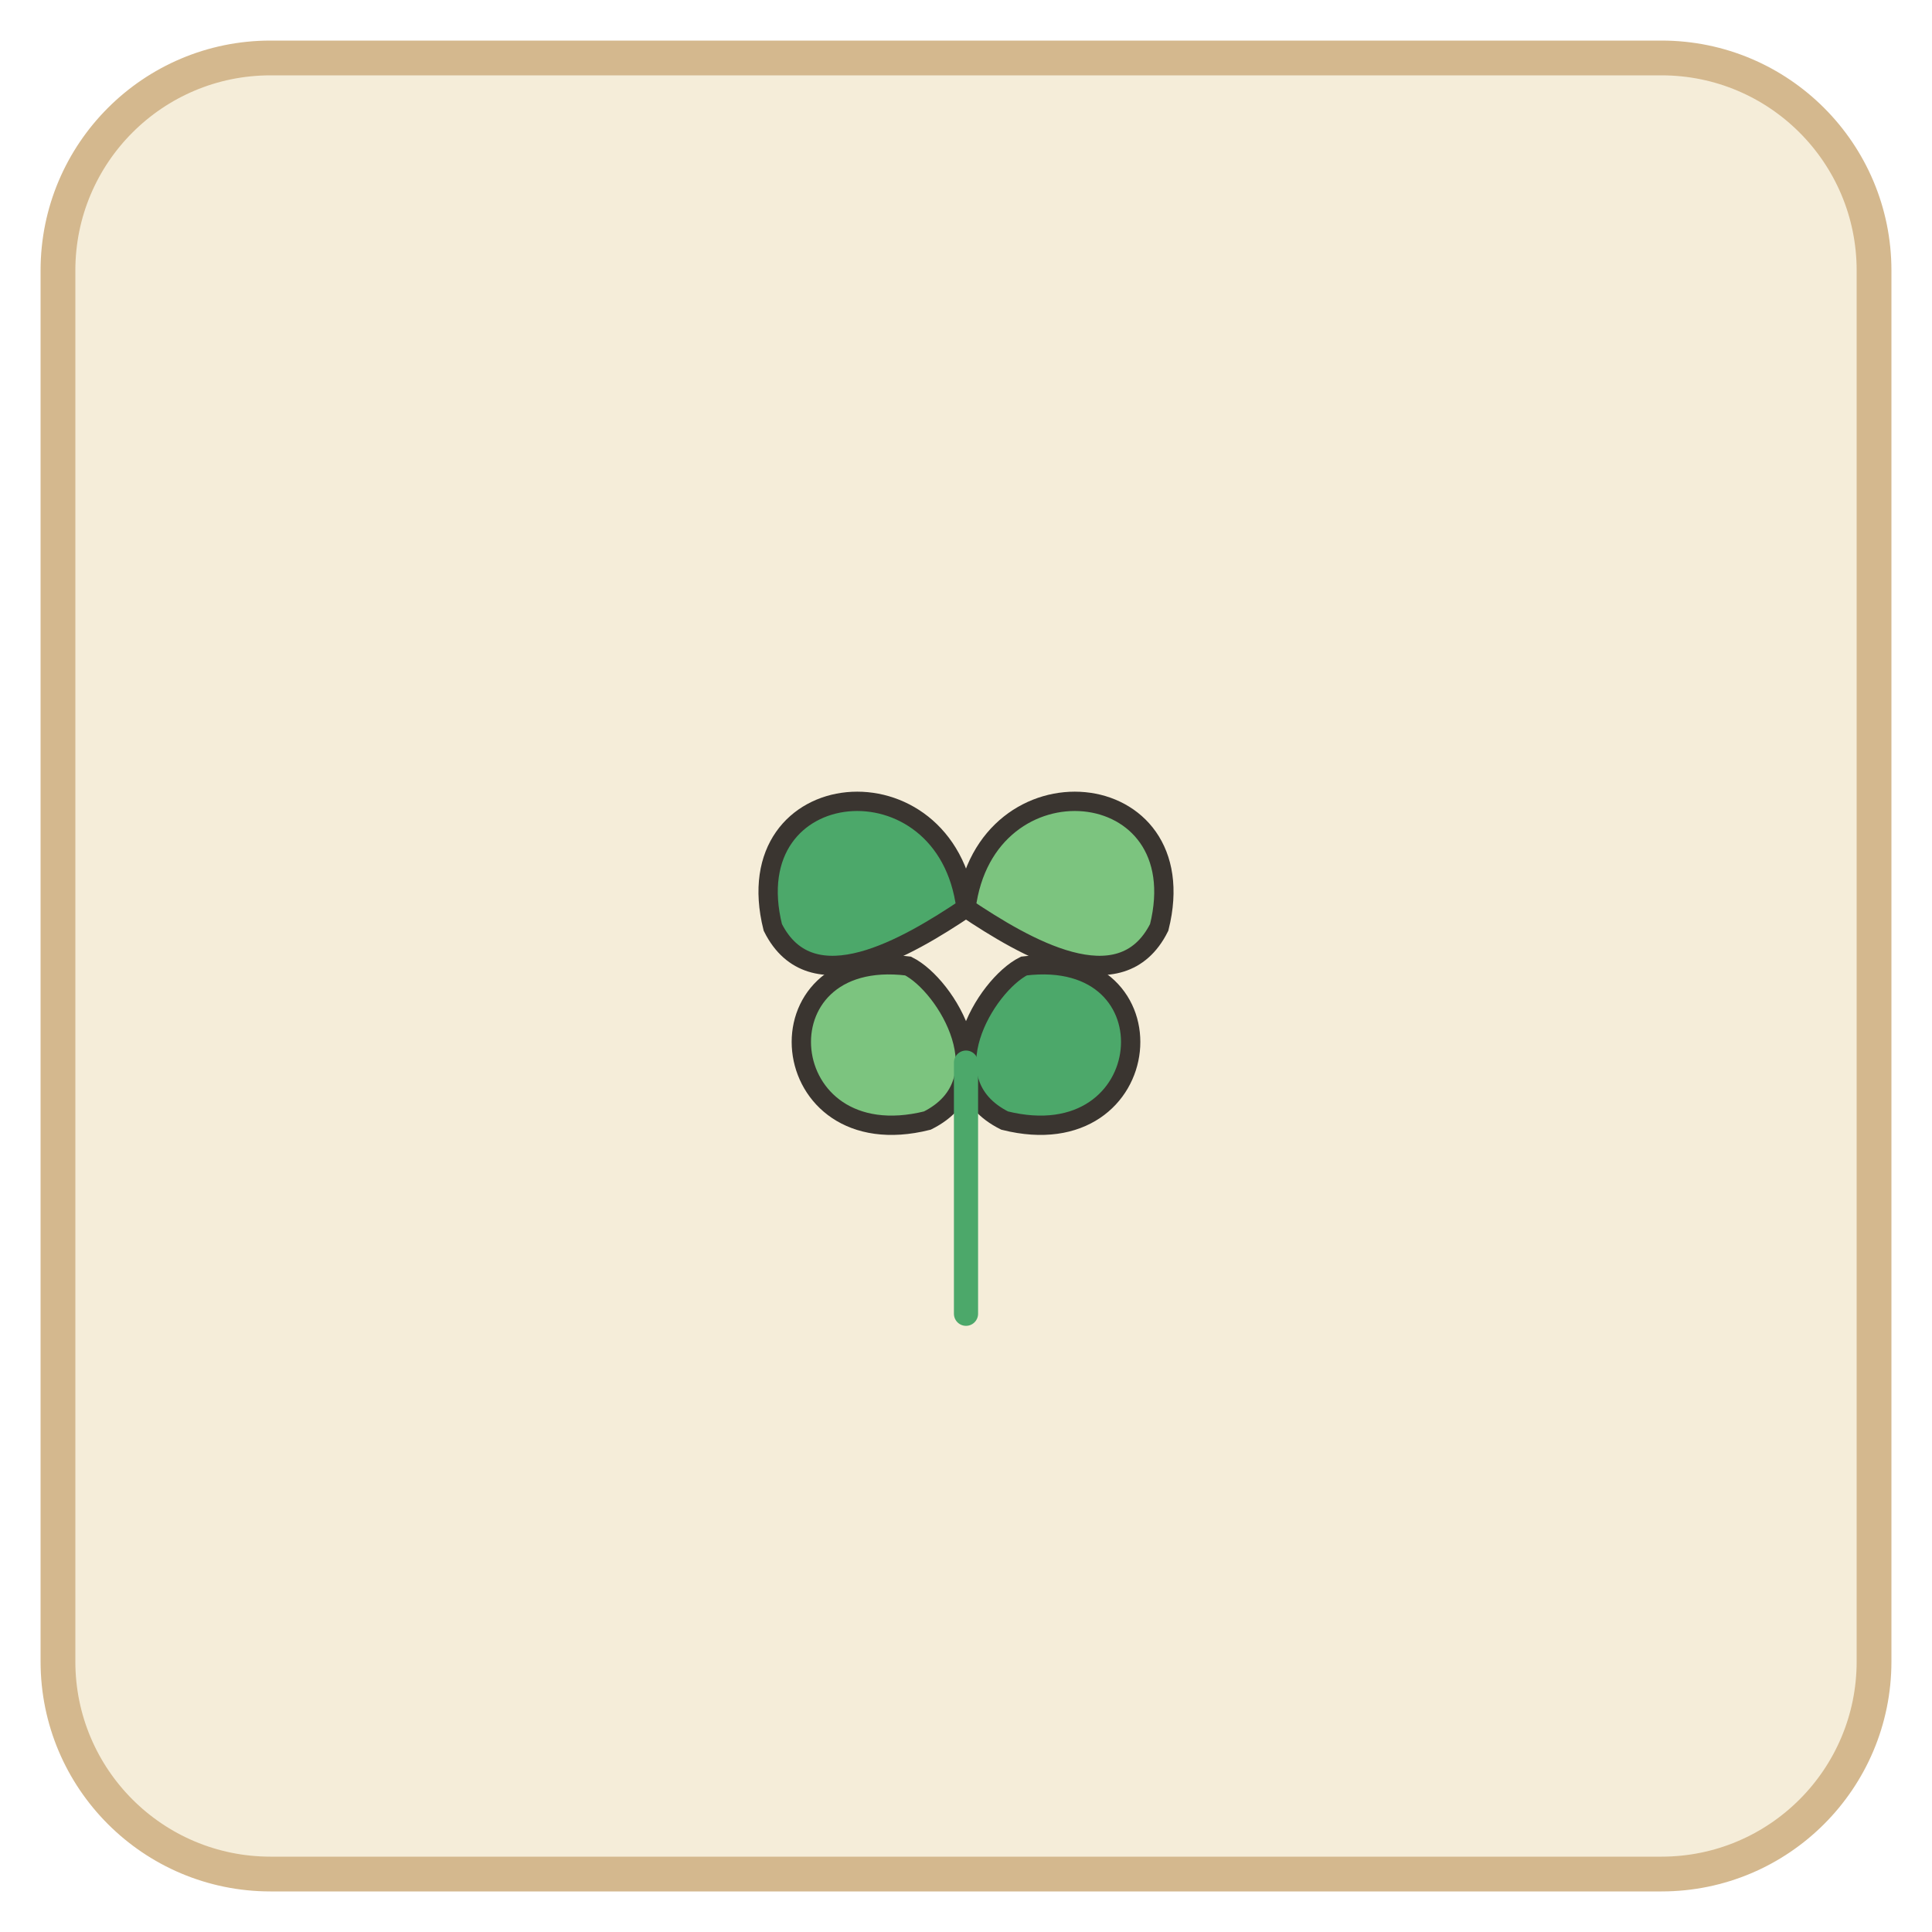
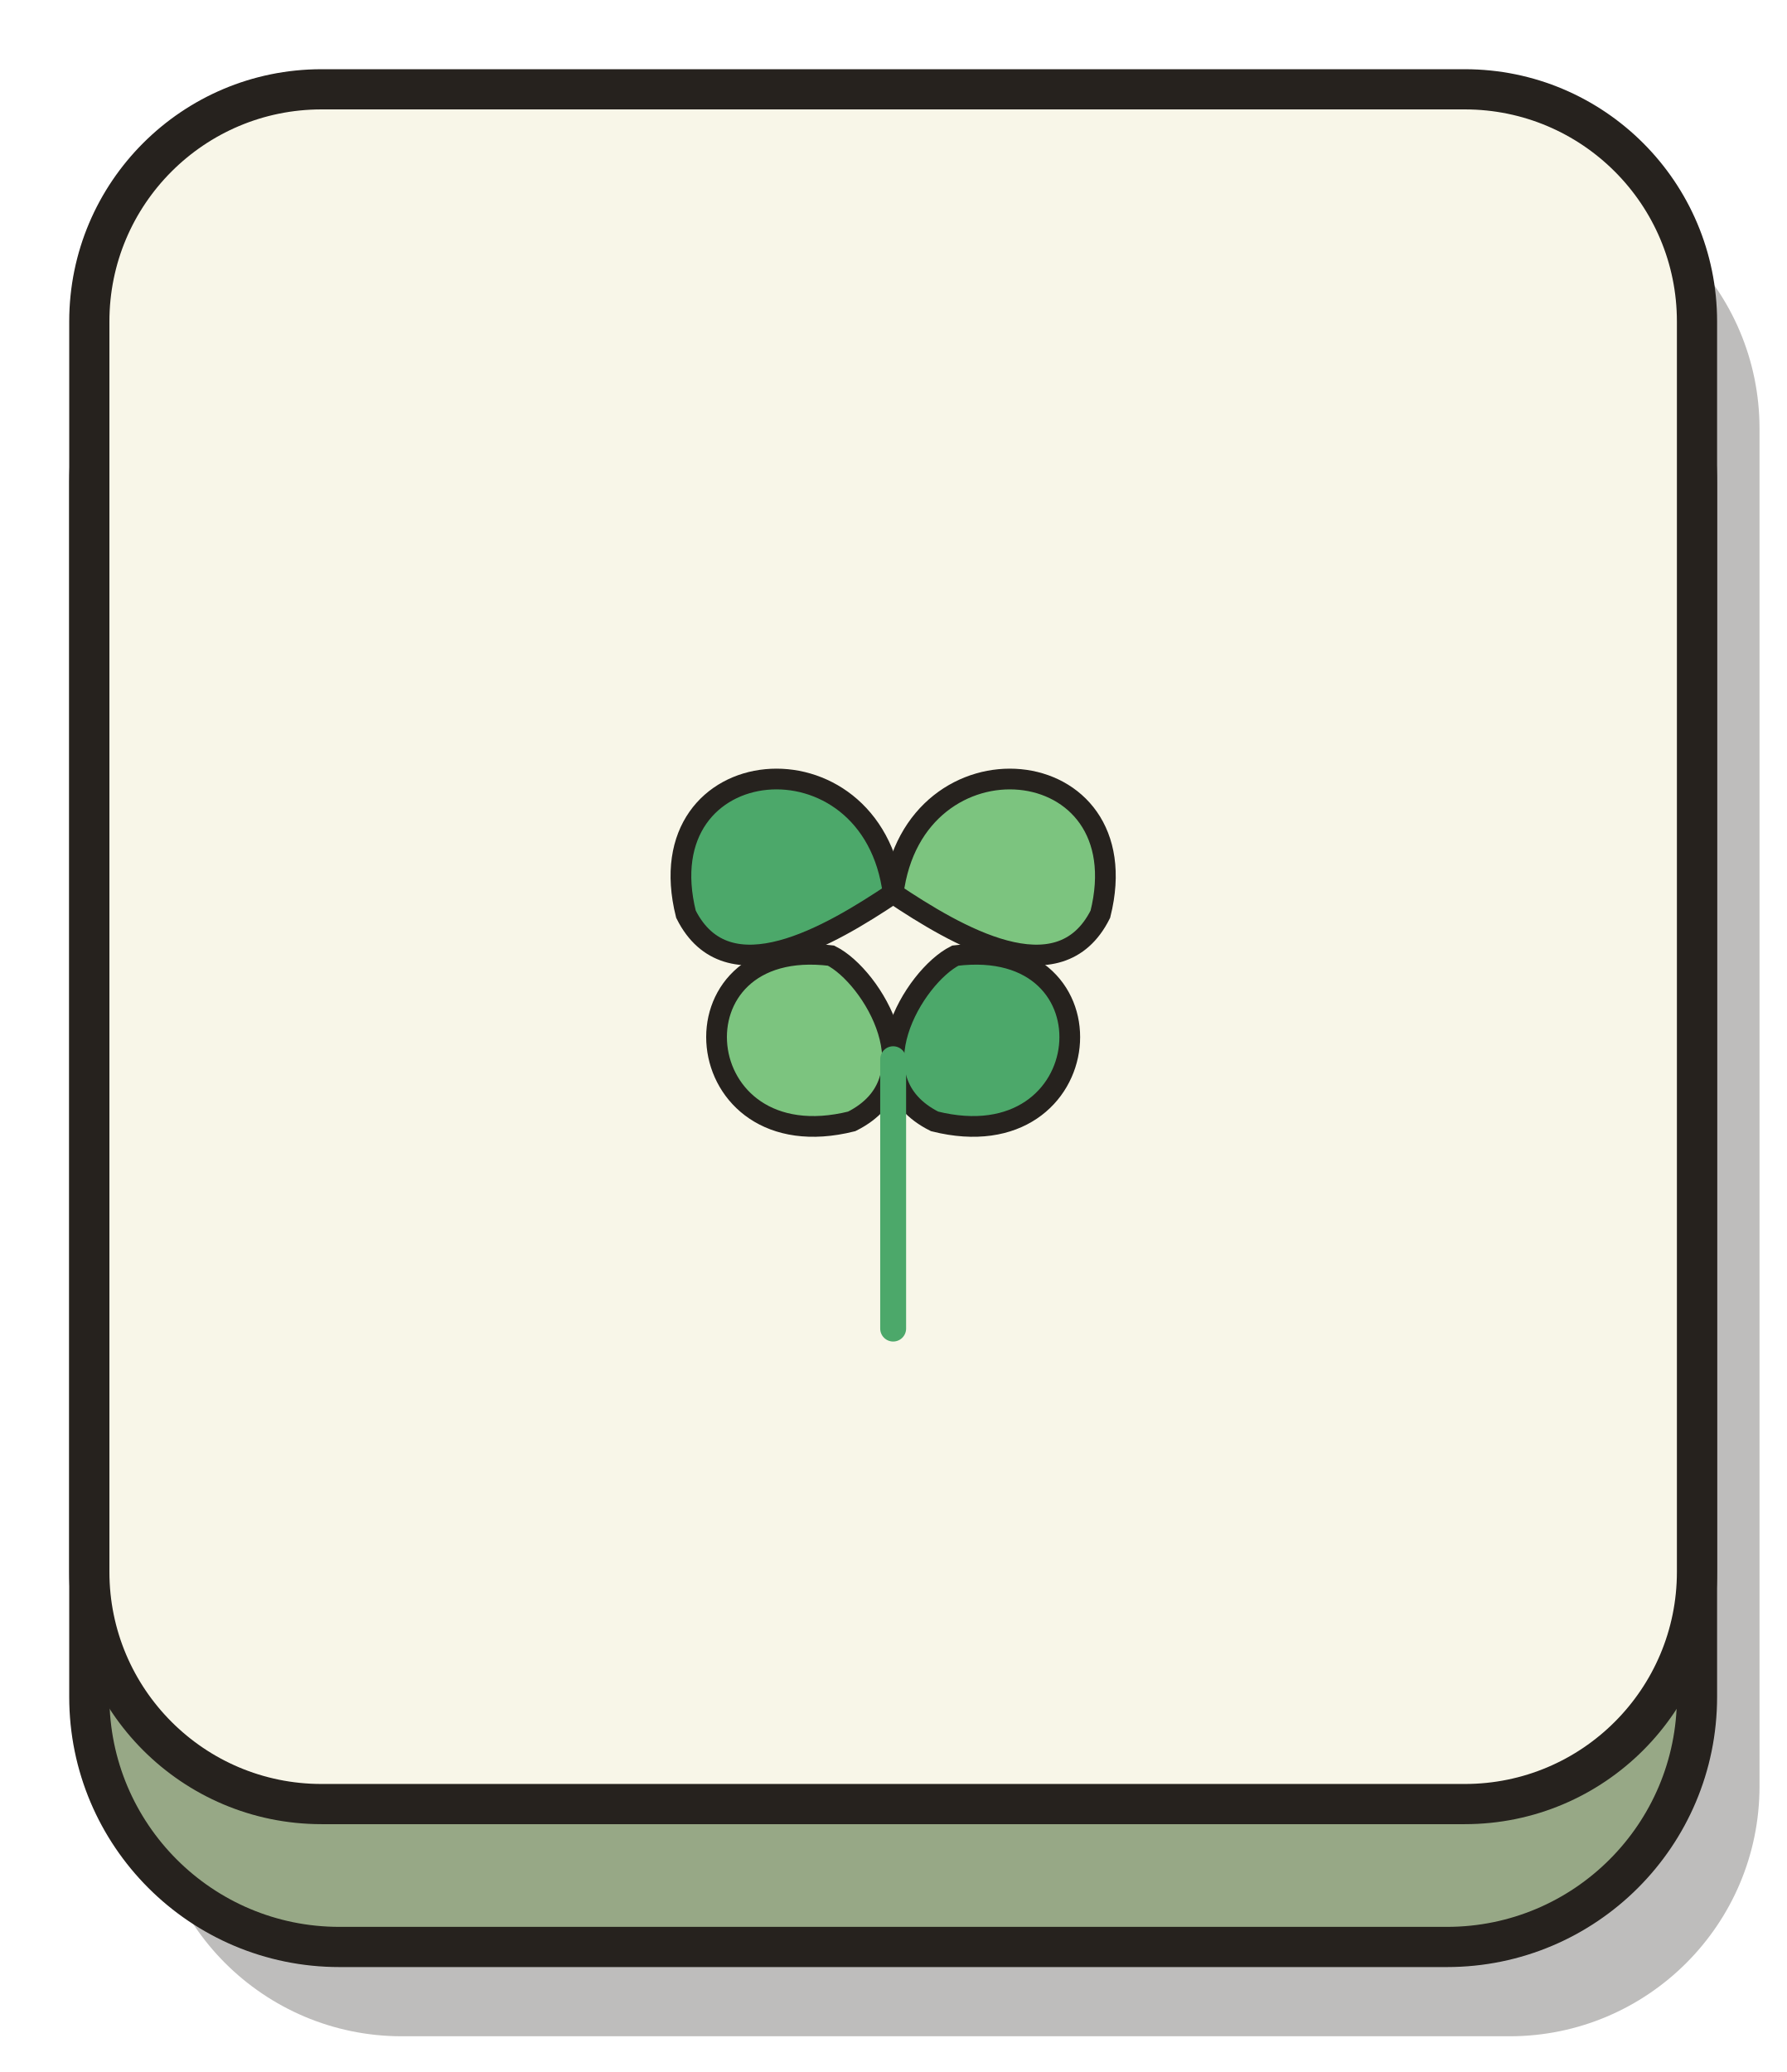
- <svg xmlns="http://www.w3.org/2000/svg" viewBox="0 0 200 200" width="200" height="200">
-   <rect x="6" y="6" width="188" height="188" rx="22" ry="22" fill="#F5EDD9" stroke="#D4B88E" stroke-width="3.6" />
-   <g transform="translate(0, 0)">
-     <path d="M100,94              C98,78 76,80 80,96              C84,104 94,98 100,94              Z" fill="#4CA86A" stroke="#3A3530" stroke-width="2" />
-     <path d="M100,94              C102,78 124,80 120,96              C116,104 106,98 100,94              Z" fill="#7CC47F" stroke="#3A3530" stroke-width="2" />
-     <path d="M94,100              C78,98 80,120 96,116              C104,112 98,102 94,100              Z" fill="#7CC47F" stroke="#3A3530" stroke-width="2" />
-     <path d="M106,100              C122,98 120,120 104,116              C96,112 102,102 106,100              Z" fill="#4CA86A" stroke="#3A3530" stroke-width="2" />
+ <svg xmlns="http://www.w3.org/2000/svg" viewBox="0 0 200 232" width="200" height="232">
+   <rect x="17" y="20" width="180" height="208" rx="28" ry="28" fill="#26221E" opacity="0.30" />
+   <rect x="10" y="26" width="180" height="192" rx="28" ry="28" fill="#97A886" stroke="#26221E" stroke-width="4.5" />
+   <rect x="10" y="10" width="180" height="192" rx="26" ry="26" fill="#F8F6E8" stroke="#26221E" stroke-width="4.5" />
+   <g transform="translate(100, 107) scale(1.16) translate(-100, -100)">
+     <path d="M100,94              C98,78 76,80 80,96              C84,104 94,98 100,94              Z" fill="#4CA86A" stroke="#26221E" stroke-width="2" />
+     <path d="M100,94              C102,78 124,80 120,96              C116,104 106,98 100,94              Z" fill="#7CC47F" stroke="#26221E" stroke-width="2" />
+     <path d="M94,100              C78,98 80,120 96,116              C104,112 98,102 94,100              Z" fill="#7CC47F" stroke="#26221E" stroke-width="2" />
+     <path d="M106,100              C122,98 120,120 104,116              C96,112 102,102 106,100              Z" fill="#4CA86A" stroke="#26221E" stroke-width="2" />
    <line x1="100" y1="110" x2="100" y2="136" stroke="#4CA86A" stroke-width="2.5" stroke-linecap="round" />
  </g>
</svg>
